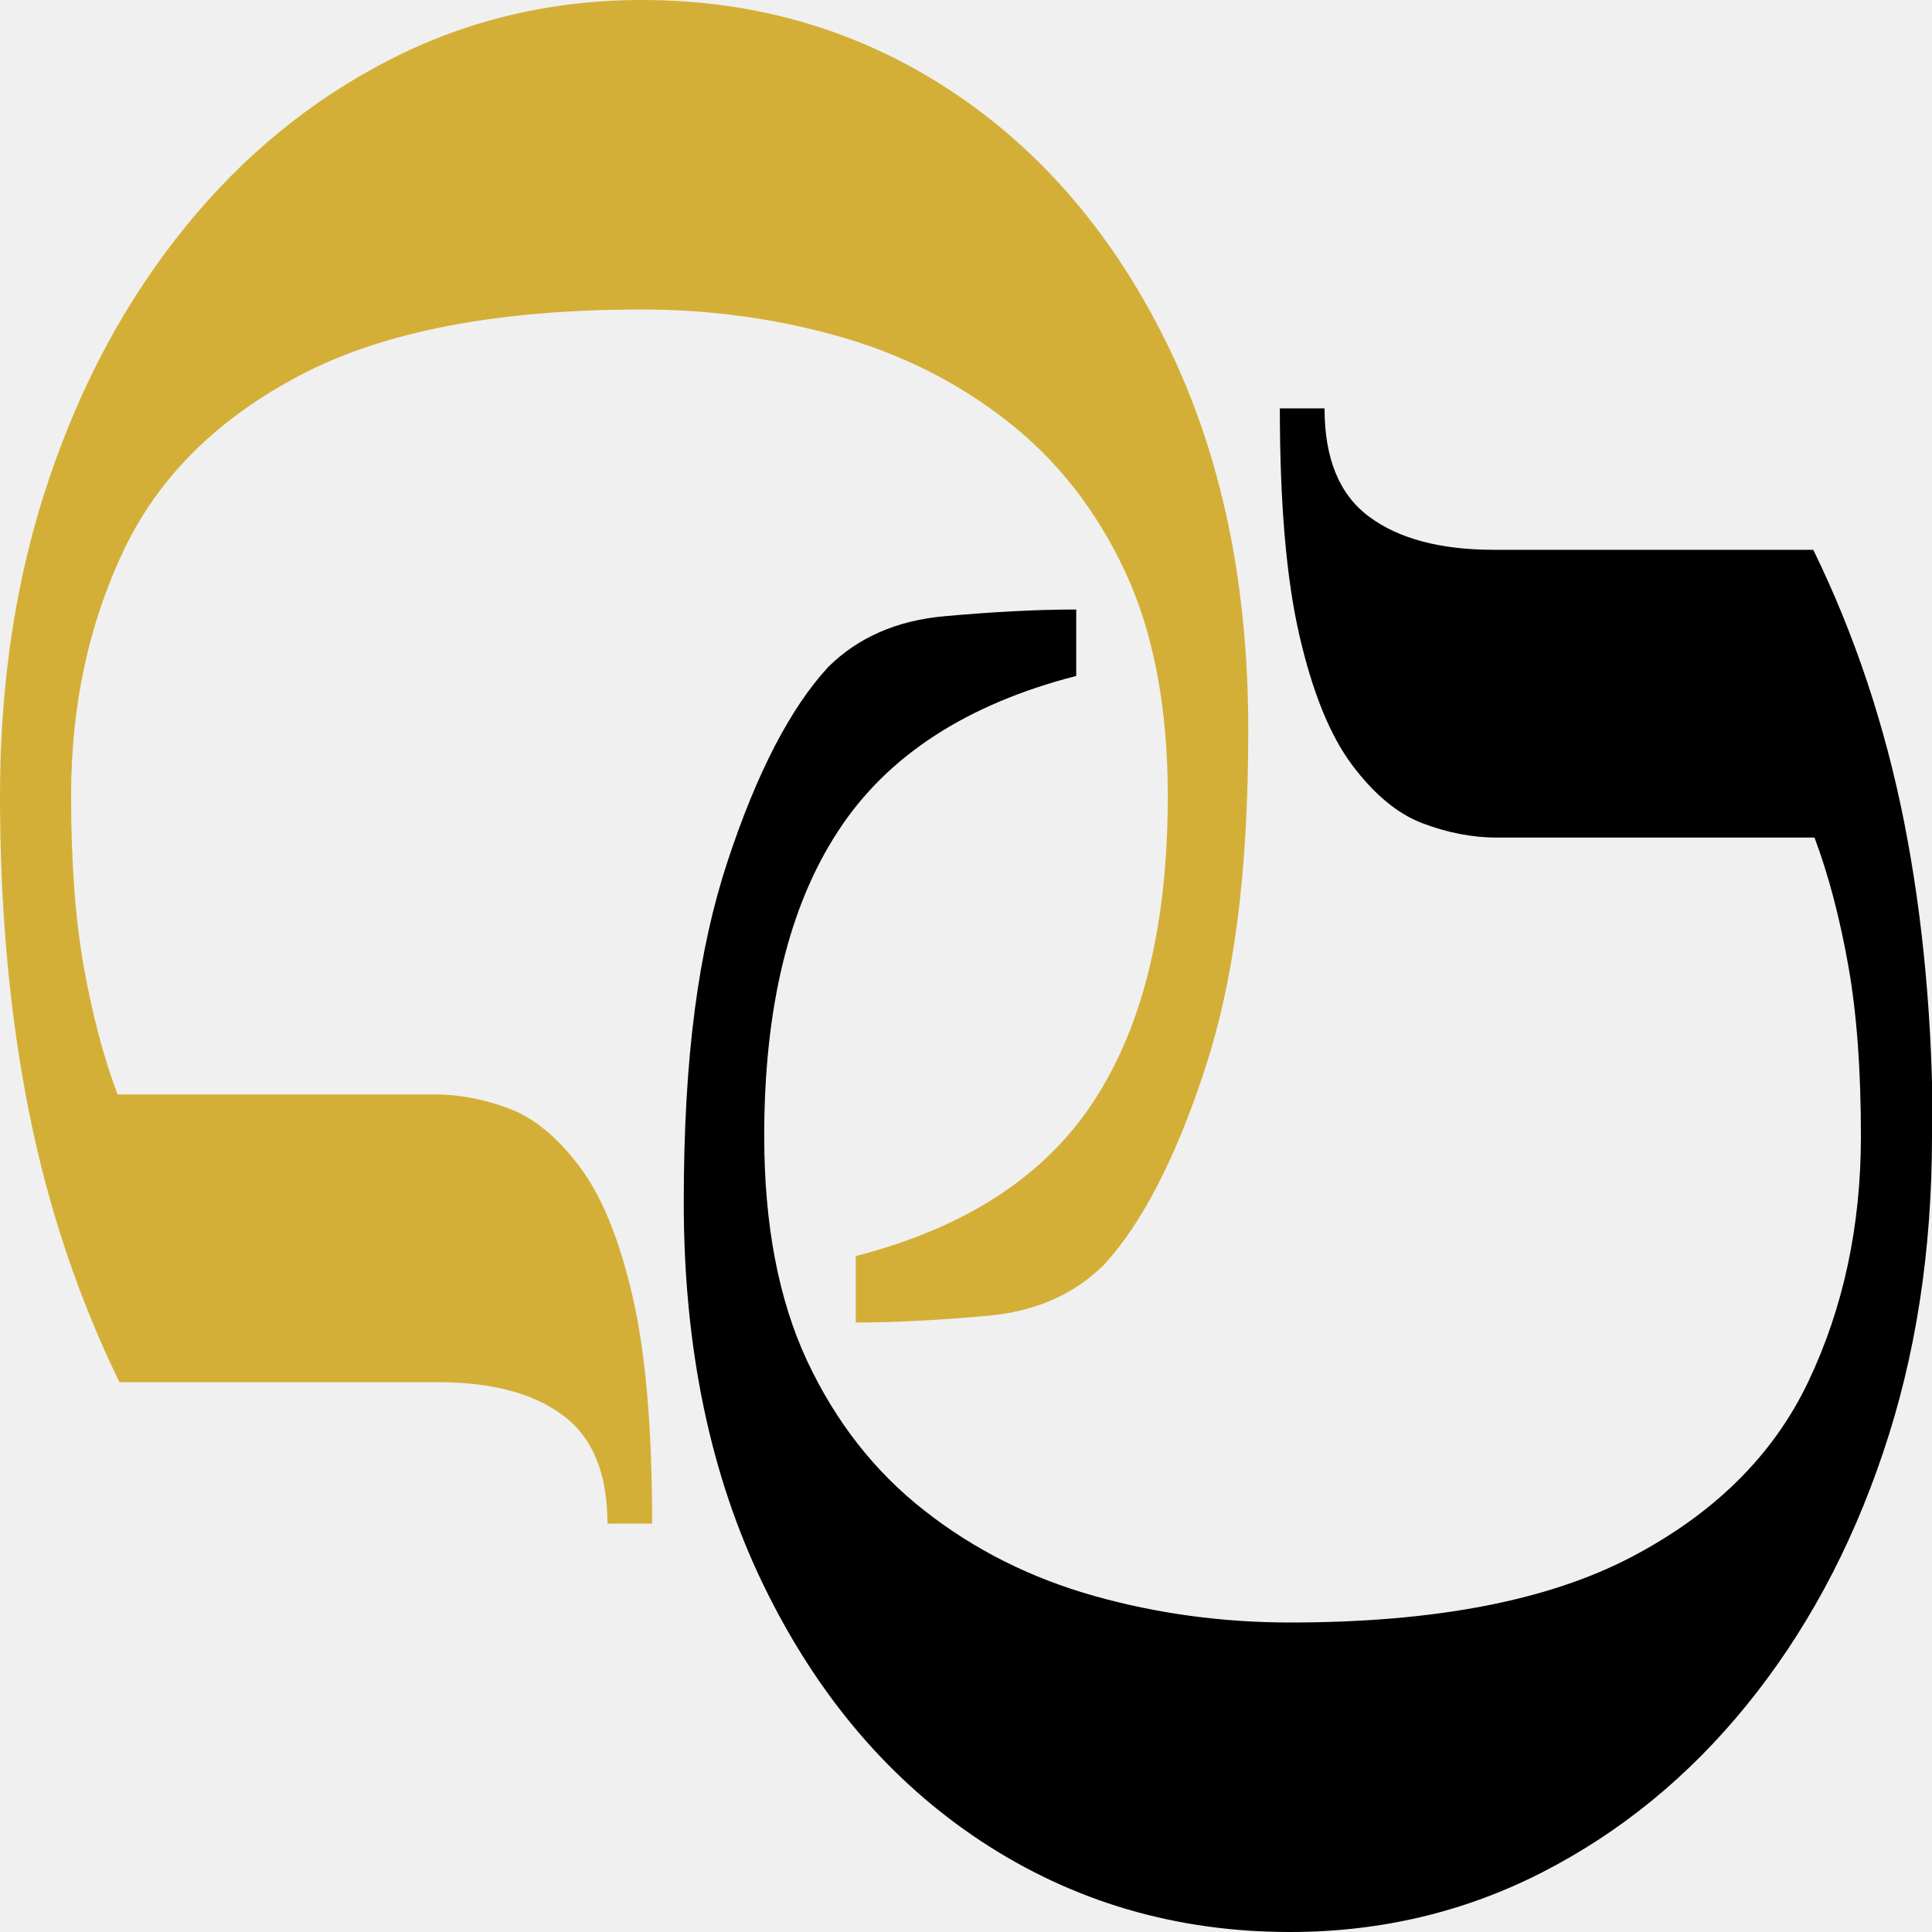
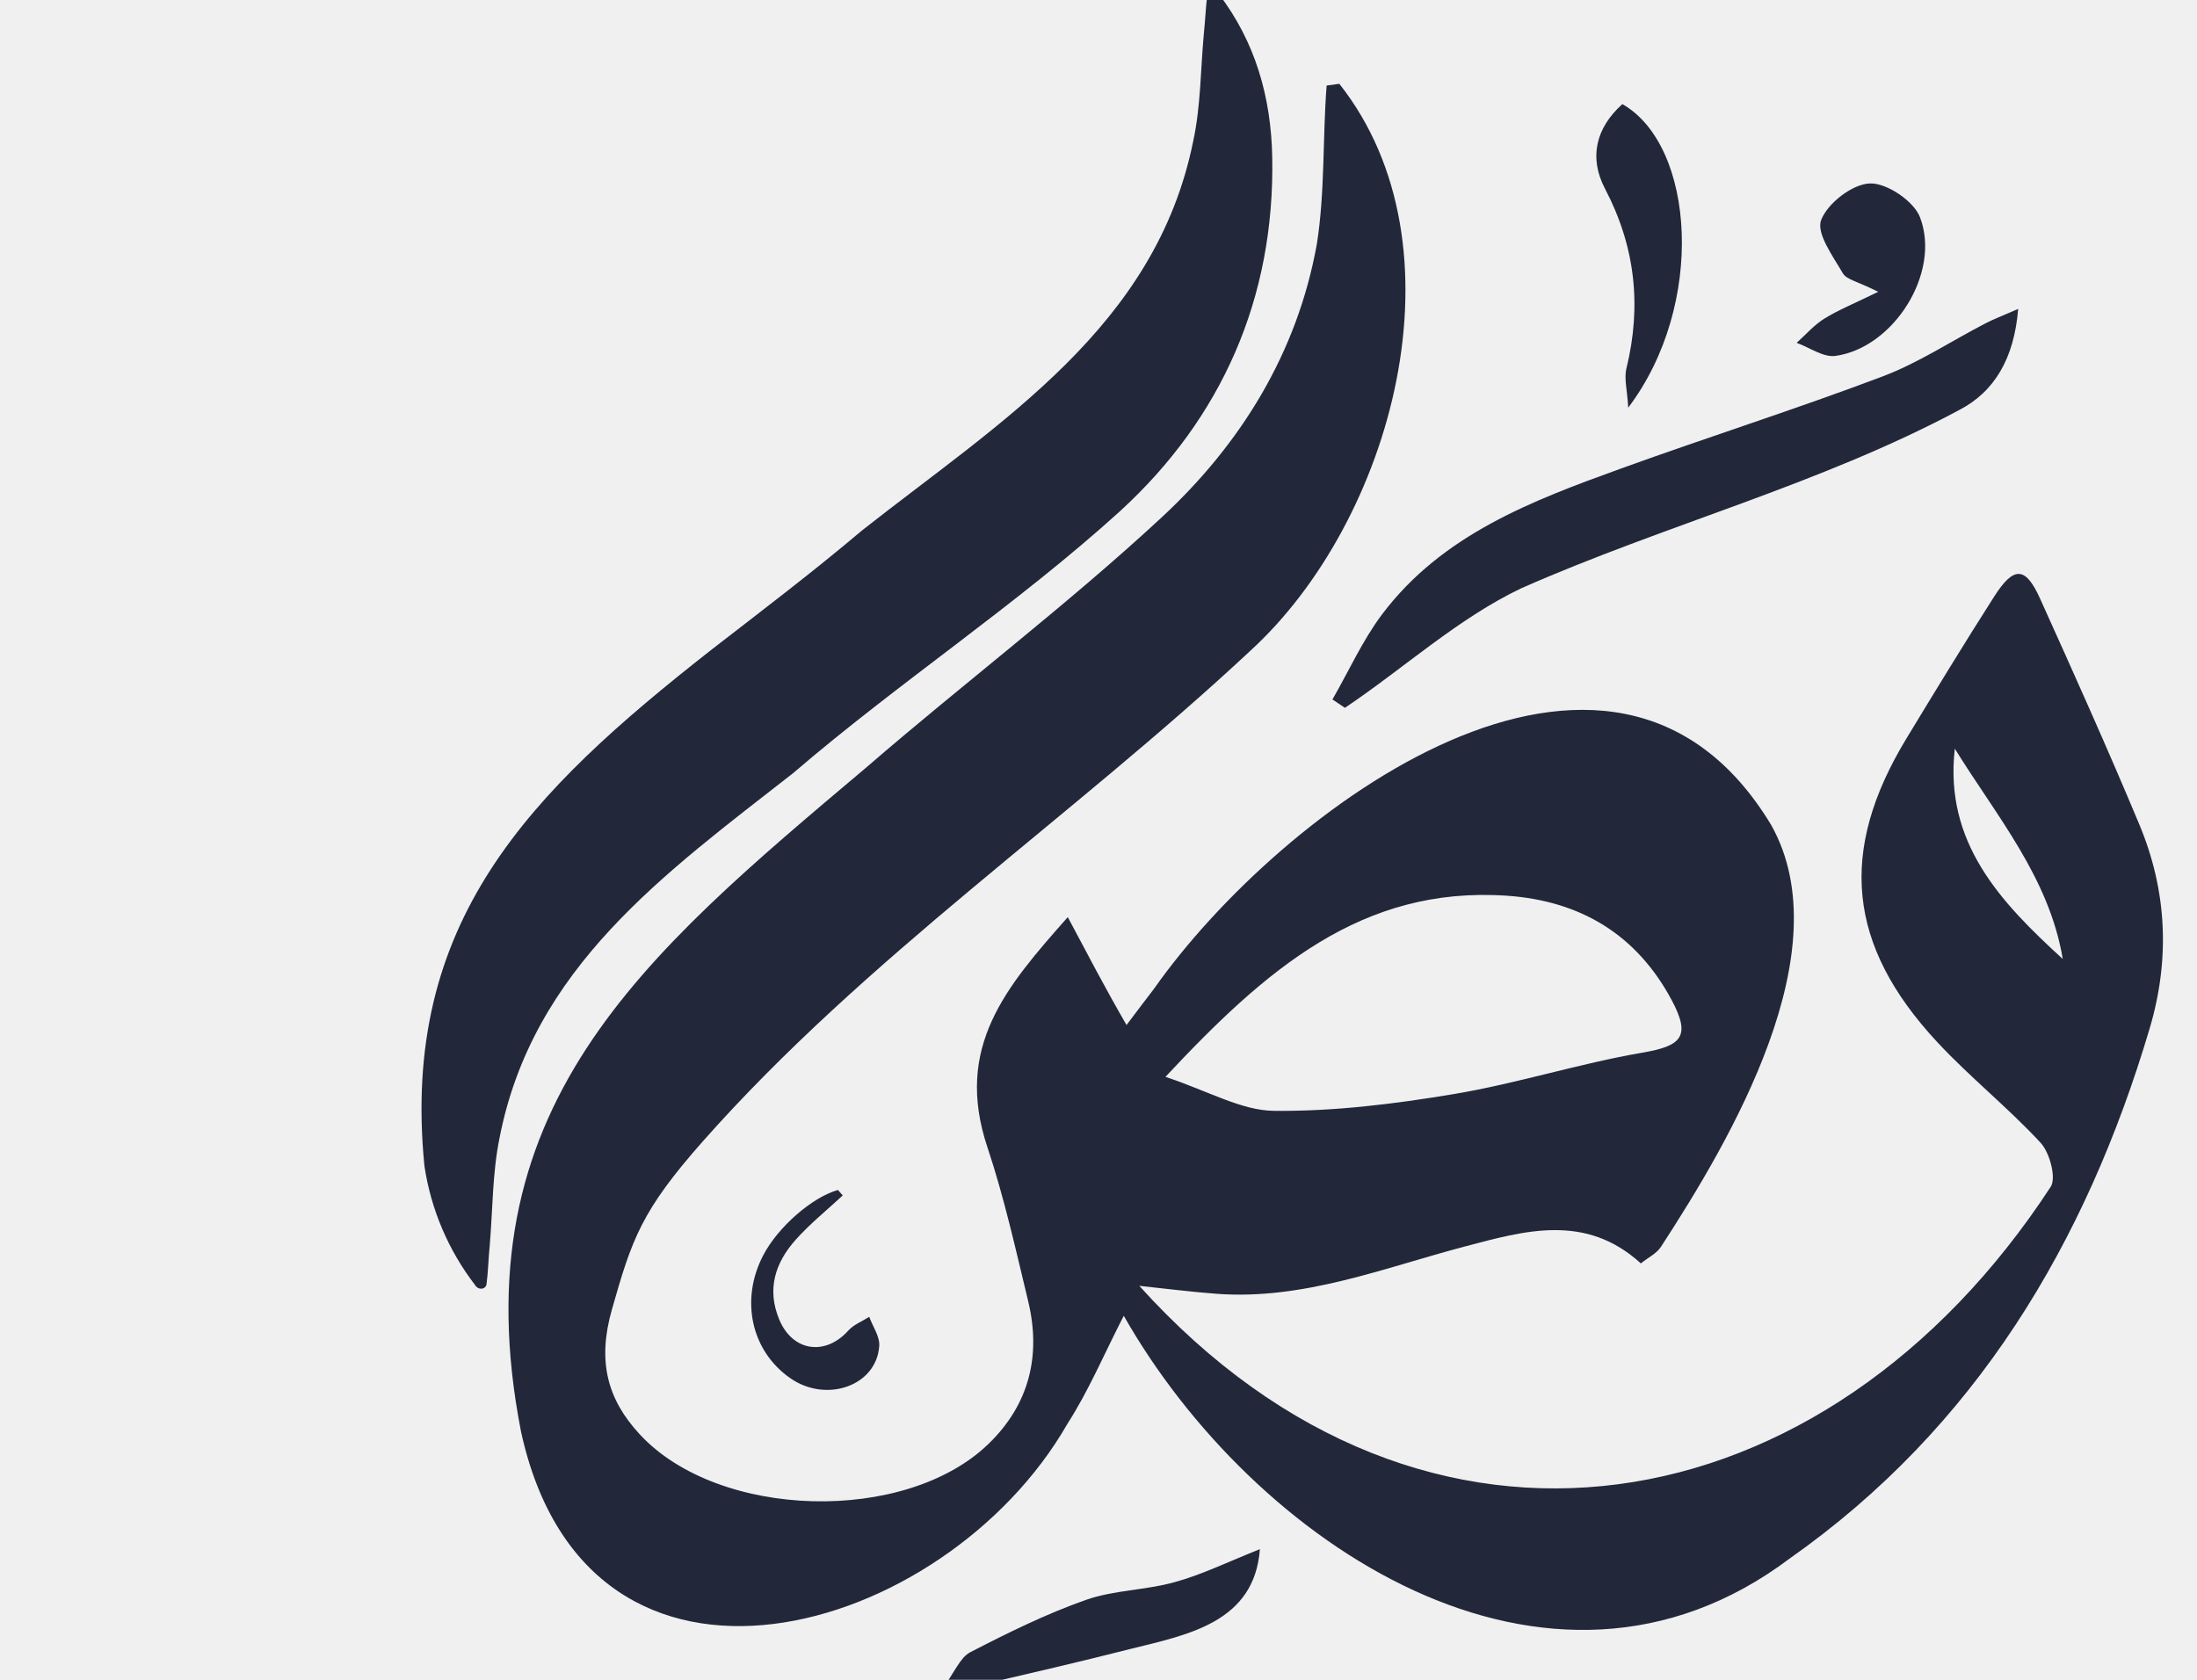
- <svg xmlns="http://www.w3.org/2000/svg" viewBox="0 0 100 100" fill="none">
-   <g clip-path="url(#clip0_1398_31162)">
-     <path d="M0 41.214C0 35.256 0.843 29.789 2.542 24.782C4.229 19.775 6.593 15.433 9.608 11.726C12.623 8.018 16.149 5.15 20.174 3.09C24.198 1.03 28.555 0 33.231 0C39.134 0 44.462 1.569 49.202 4.69C53.941 7.812 57.698 12.233 60.457 17.905C63.23 23.594 64.61 30.217 64.61 37.76C64.61 45.302 63.856 50.816 62.348 55.395C60.841 59.975 59.103 63.334 57.136 65.473C55.602 66.994 53.596 67.882 51.131 68.103C48.665 68.325 46.391 68.452 44.295 68.452V65.013C49.955 63.556 54.069 60.894 56.612 56.996C59.167 53.098 60.445 47.837 60.445 41.198C60.445 36.619 59.704 32.736 58.234 29.583C56.752 26.414 54.721 23.816 52.14 21.803C49.559 19.775 46.633 18.317 43.376 17.398C40.117 16.479 36.732 16.02 33.218 16.02C25.77 16.02 19.893 17.145 15.587 19.395C11.281 21.645 8.215 24.671 6.401 28.49C4.587 32.309 3.68 36.539 3.68 41.198C3.68 44.636 3.897 47.568 4.331 50.008C4.766 52.448 5.34 54.666 6.082 56.647H22.512C23.802 56.647 25.093 56.901 26.383 57.392C27.673 57.883 28.887 58.897 30.024 60.418C31.161 61.94 32.069 64.174 32.746 67.121C33.423 70.052 33.755 73.966 33.755 78.862H31.442C31.442 76.264 30.676 74.394 29.13 73.253C27.597 72.112 25.438 71.542 22.665 71.542H6.184C4.025 67.121 2.466 62.415 1.482 57.455C0.498 52.496 0 47.077 0 41.198L0 41.214Z" fill="#D4AF37" />
-     <path d="M100 58.786C100 64.744 99.157 70.211 97.458 75.218C95.771 80.225 93.408 84.567 90.392 88.274C87.377 91.982 83.851 94.85 79.827 96.91C75.802 98.97 71.445 100 66.769 100C60.867 100 55.539 98.431 50.799 95.31C46.059 92.188 42.303 87.767 39.543 82.095C36.77 76.406 35.391 69.783 35.391 62.24C35.391 54.698 36.144 49.184 37.652 44.605C39.16 40.025 40.897 36.666 42.865 34.527C44.398 33.006 46.404 32.118 48.87 31.897C51.335 31.675 53.61 31.548 55.705 31.548V34.986C50.045 36.444 45.931 39.106 43.389 43.004C40.833 46.902 39.556 52.163 39.556 58.802C39.556 63.381 40.297 67.263 41.766 70.417C43.248 73.586 45.279 76.184 47.86 78.197C50.441 80.225 53.367 81.683 56.625 82.602C59.883 83.521 63.269 83.98 66.782 83.98C74.231 83.98 80.108 82.855 84.413 80.605C88.719 78.355 91.785 75.329 93.599 71.51C95.414 67.691 96.321 63.461 96.321 58.802C96.321 55.364 96.103 52.432 95.669 49.992C95.235 47.552 94.66 45.334 93.919 43.353H77.489C76.198 43.353 74.908 43.099 73.617 42.608C72.327 42.117 71.113 41.103 69.976 39.582C68.839 38.06 67.932 35.826 67.255 32.879C66.578 29.948 66.245 26.034 66.245 21.138H68.558C68.558 23.736 69.324 25.606 70.87 26.747C72.403 27.888 74.563 28.458 77.335 28.458H93.855C96.014 32.879 97.573 37.585 98.557 42.545C99.54 47.504 100.039 52.923 100.039 58.802L100 58.786Z" fill="currentColor" />
+ <svg xmlns="http://www.w3.org/2000/svg" viewBox="0 0 102 78" fill="none">
+   <g clip-path="url(#clip0_8053_4413)">
+     <path d="M39.126 55.509C38.393 56.191 37.605 56.823 36.941 57.567C35.993 58.63 35.588 59.859 36.179 61.275C36.796 62.751 38.307 62.981 39.386 61.783C39.636 61.504 40.029 61.355 40.356 61.147C40.521 61.597 40.85 62.057 40.821 62.495C40.701 64.344 38.375 65.167 36.693 63.997C34.877 62.736 34.353 60.359 35.433 58.292C36.118 56.972 37.713 55.587 38.903 55.256L39.126 55.509Z" fill="#22283A" />
+     <path d="M62.181 3.891C68.167 11.466 64.653 24.19 58.041 30.226C49.76 37.955 40.184 44.465 32.64 52.986C29.774 56.226 29.34 57.527 28.406 60.817C27.728 63.207 28.19 64.967 29.699 66.6C33.359 70.56 42.043 70.782 45.899 67.041C47.789 65.207 48.344 62.94 47.733 60.411C47.154 58.011 46.62 55.599 45.841 53.266C44.292 48.622 46.699 45.833 49.574 42.586C50.534 44.386 51.234 45.743 52.301 47.596C52.836 46.889 53.204 46.396 53.575 45.916C59.416 37.611 74.826 26.035 82.231 38.309C85.522 44.171 80.339 52.936 77.118 57.887C76.915 58.207 76.51 58.398 76.18 58.665C73.609 56.322 70.779 57.149 68.013 57.879C64.22 58.878 60.526 60.373 56.493 60.077C55.272 59.987 54.056 59.829 52.894 59.707C66.189 74.457 84.787 71.053 95.2 55.12C95.481 54.72 95.169 53.529 94.742 53.068C93.231 51.431 91.466 50.028 89.948 48.397C85.757 43.895 85.341 39.517 88.508 34.294C89.85 32.082 91.195 29.873 92.588 27.694C93.493 26.277 94.038 26.297 94.709 27.785C96.281 31.265 97.847 34.752 99.319 38.275C100.608 41.358 100.759 44.537 99.799 47.765C96.84 57.732 91.713 66.301 83.093 72.366C71.837 80.839 58.158 71.628 52.173 61.097C51.271 62.849 50.547 64.577 49.549 66.127C43.87 76.032 27.311 80.857 24.186 66.46C21.265 51.46 29.815 44.413 40.221 35.635C44.752 31.716 49.545 28.091 53.933 24.024C57.599 20.626 60.222 16.397 61.133 11.356C61.52 8.938 61.401 6.424 61.591 3.973L62.181 3.891ZM54.108 50.003C56.1 50.661 57.618 51.563 59.148 51.581C61.932 51.611 64.746 51.262 67.504 50.801C70.44 50.31 73.304 49.386 76.241 48.881C78.077 48.568 78.513 48.13 77.614 46.445C75.985 43.395 73.375 41.825 69.944 41.591C63.222 41.14 58.771 45.016 54.108 50.003ZM95.768 44.53C95.136 40.751 92.69 37.893 90.756 34.764C90.258 39.119 92.865 41.879 95.768 44.53Z" fill="#22283A" />
+     <path d="M59.066 7.307C59.014 4.513 58.281 1.948 56.587 -0.275C56.467 -0.504 56.123 -0.515 56.053 -0.248C55.977 0.359 55.953 0.976 55.889 1.585C55.739 3.237 55.747 4.921 55.402 6.532C53.665 15.18 46.44 19.572 40.018 24.633C37.738 26.561 35.359 28.365 32.999 30.193C24.599 36.786 18.579 42.777 19.705 54.142C20.007 56.154 20.816 58.056 22.055 59.669C22.175 59.89 22.503 59.909 22.585 59.656C22.666 59.044 22.676 58.42 22.739 57.804C22.878 56.152 22.86 54.467 23.189 52.854C24.727 44.922 30.862 40.564 36.826 35.897C41.746 31.671 47.217 28.078 52.014 23.723C56.719 19.41 59.188 13.839 59.066 7.307Z" fill="#22283A" />
+     <path d="M61.861 32.479C62.623 31.159 63.258 29.734 64.171 28.519C66.964 24.82 71.119 23.253 75.271 21.751C79.295 20.296 83.377 19 87.379 17.488C89.059 16.857 90.582 15.842 92.179 15.014C92.562 14.816 92.969 14.664 93.698 14.344C93.511 16.638 92.602 18.191 90.949 19.045C84.481 22.504 77.296 24.37 70.621 27.319C67.689 28.717 65.165 31.039 62.441 32.867L61.861 32.479Z" fill="#22283A" />
+     <path d="M58.493 71.934C58.241 75.331 55.145 75.909 52.521 76.558C50.193 77.15 47.852 77.694 45.512 78.238C45.086 78.338 44.646 78.375 43.685 78.522C44.324 77.646 44.571 76.969 45.043 76.722C46.787 75.82 48.563 74.943 50.409 74.292C51.72 73.83 53.192 73.843 54.542 73.464C55.813 73.114 57.017 72.52 58.493 71.934Z" fill="#22283A" />
+     <path d="M87.2 13.55C86.25 13.07 85.727 12.983 85.558 12.691C85.1 11.899 84.316 10.838 84.549 10.221C84.847 9.437 86.004 8.541 86.819 8.518C87.601 8.492 88.859 9.341 89.143 10.096C90.122 12.667 87.918 16.15 85.213 16.527C84.653 16.604 84.013 16.136 83.413 15.919C83.839 15.538 84.222 15.091 84.7 14.794C85.353 14.39 86.075 14.101 87.2 13.55Z" fill="#22283A" />
+     <path d="M75.321 4.834C78.694 6.754 79.206 14.152 75.594 18.929C75.546 18.104 75.396 17.574 75.51 17.109C76.223 14.192 75.922 11.444 74.514 8.76C73.761 7.32 74.087 5.942 75.321 4.834Z" fill="#22283A" />
  </g>
  <defs>
-     <clipPath id="clip0_1398_31162">
-       <rect width="100" height="100" fill="white" />
+     <clipPath id="clip0_8053_4413">
+       <rect width="102" height="78" fill="white" />
    </clipPath>
  </defs>
</svg>
